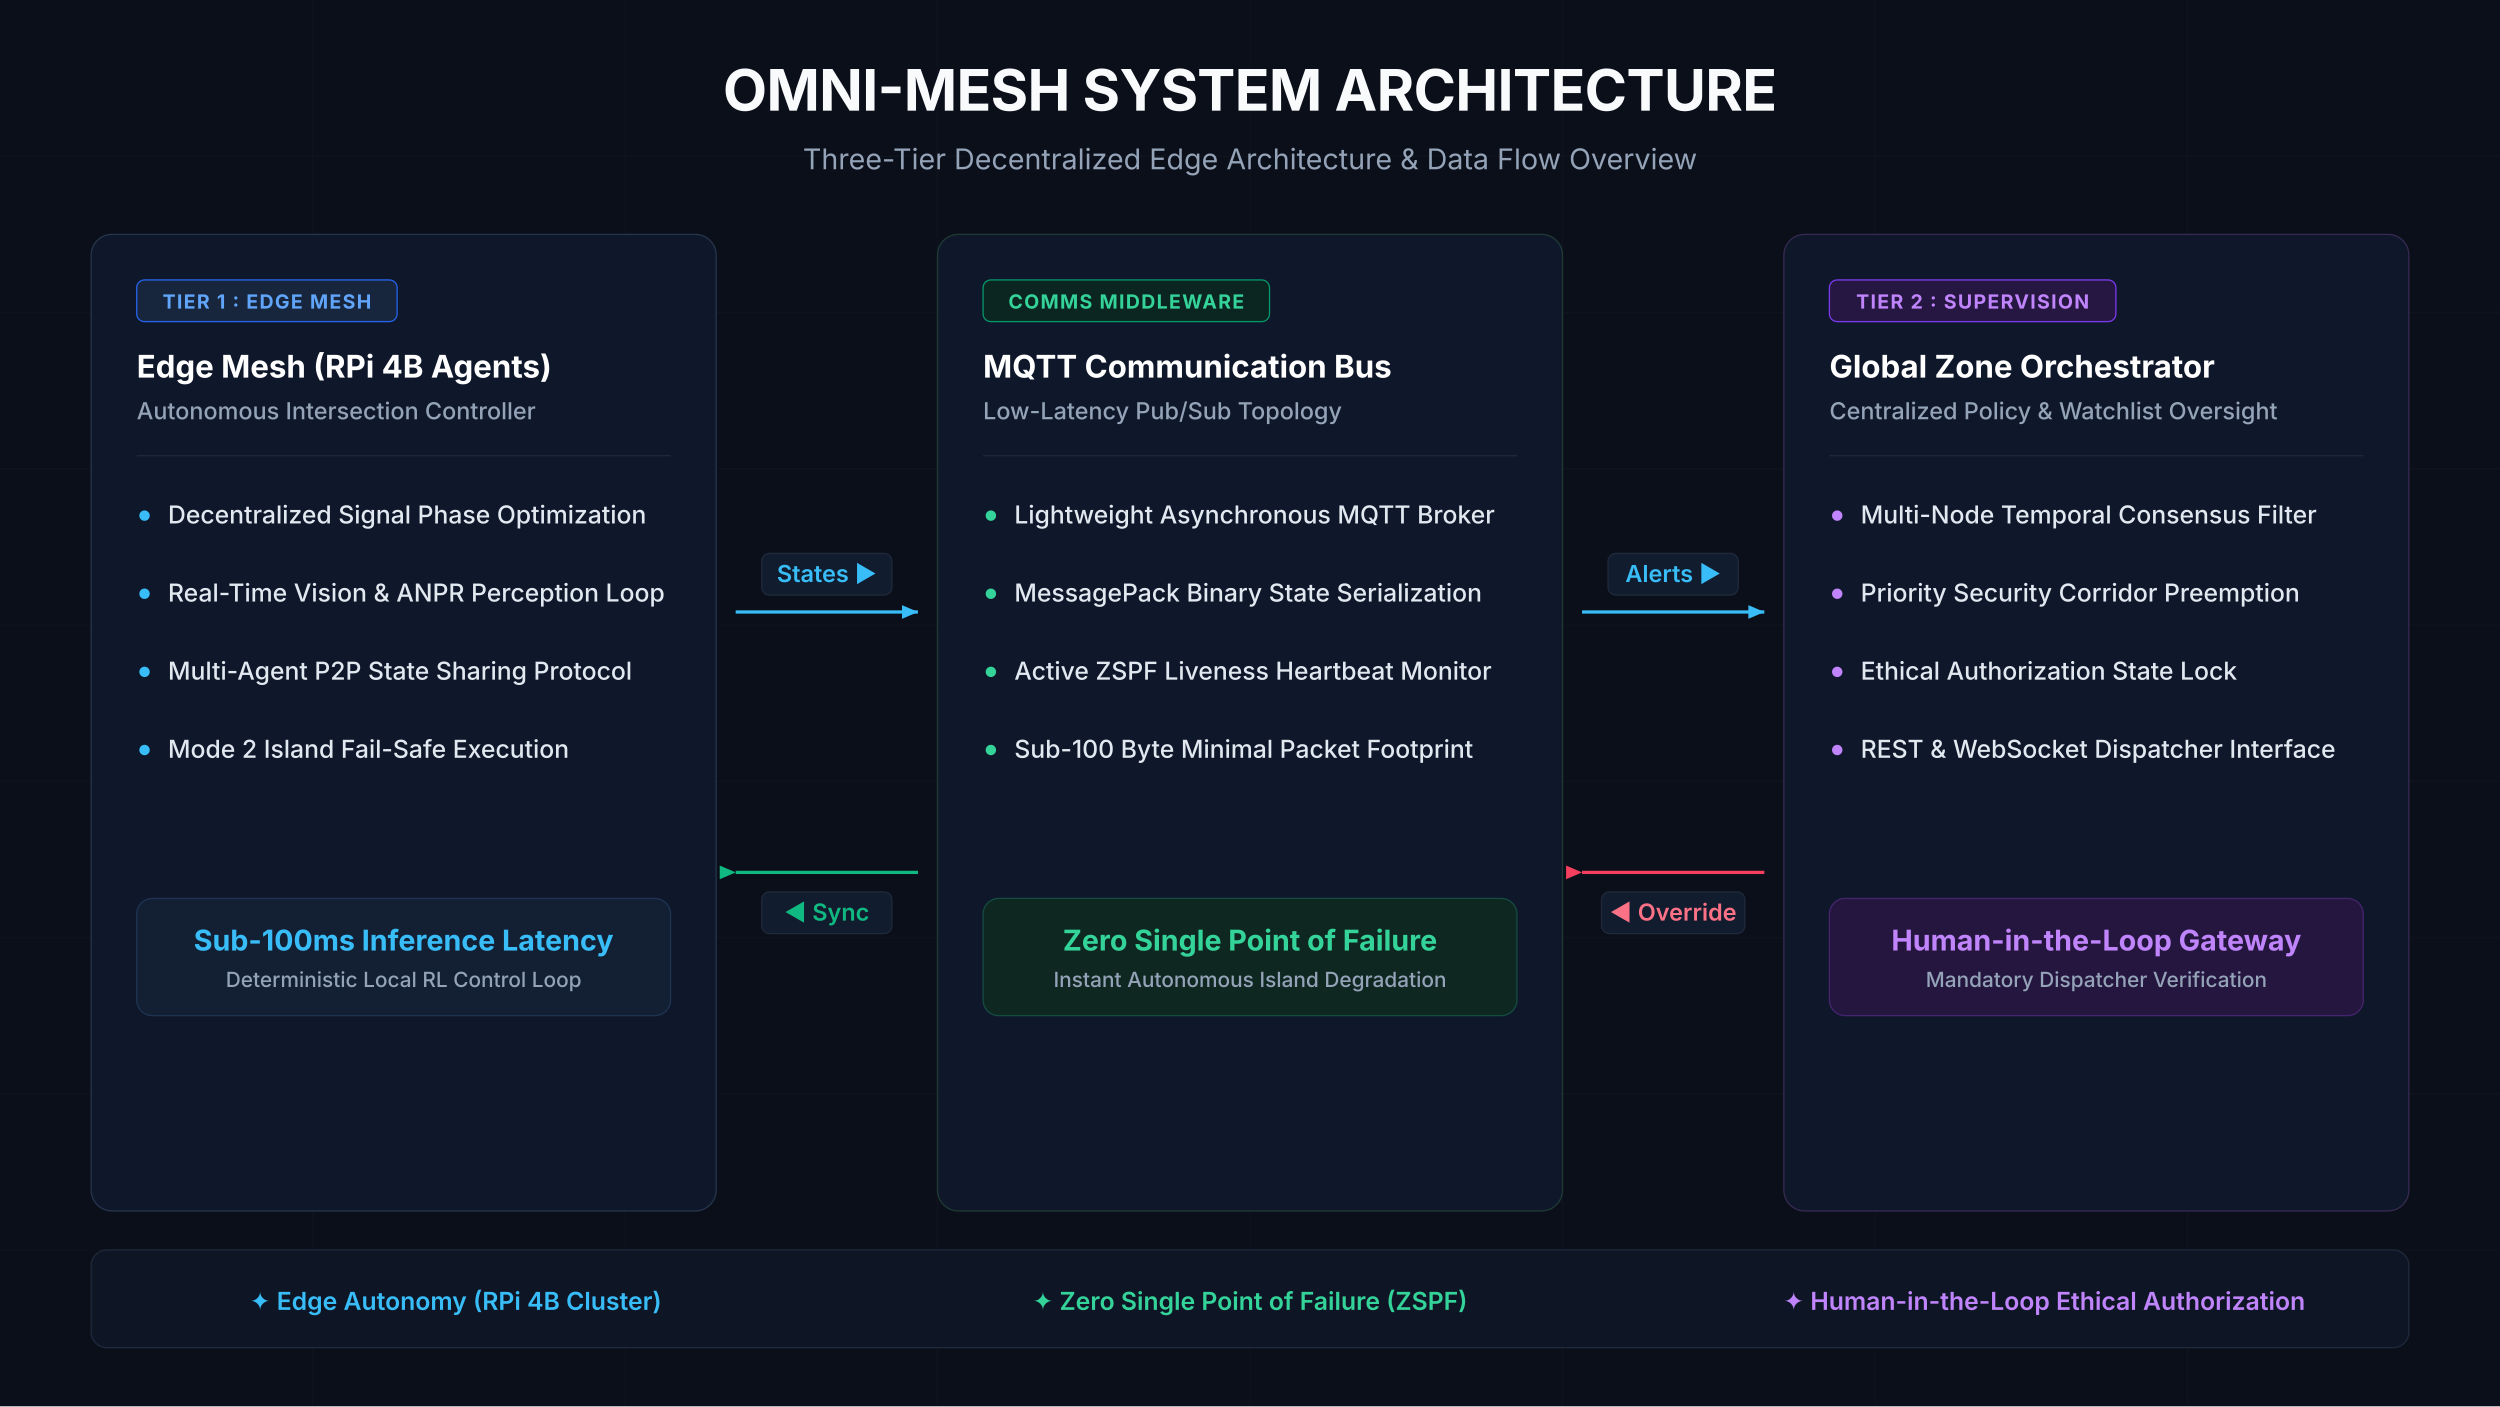
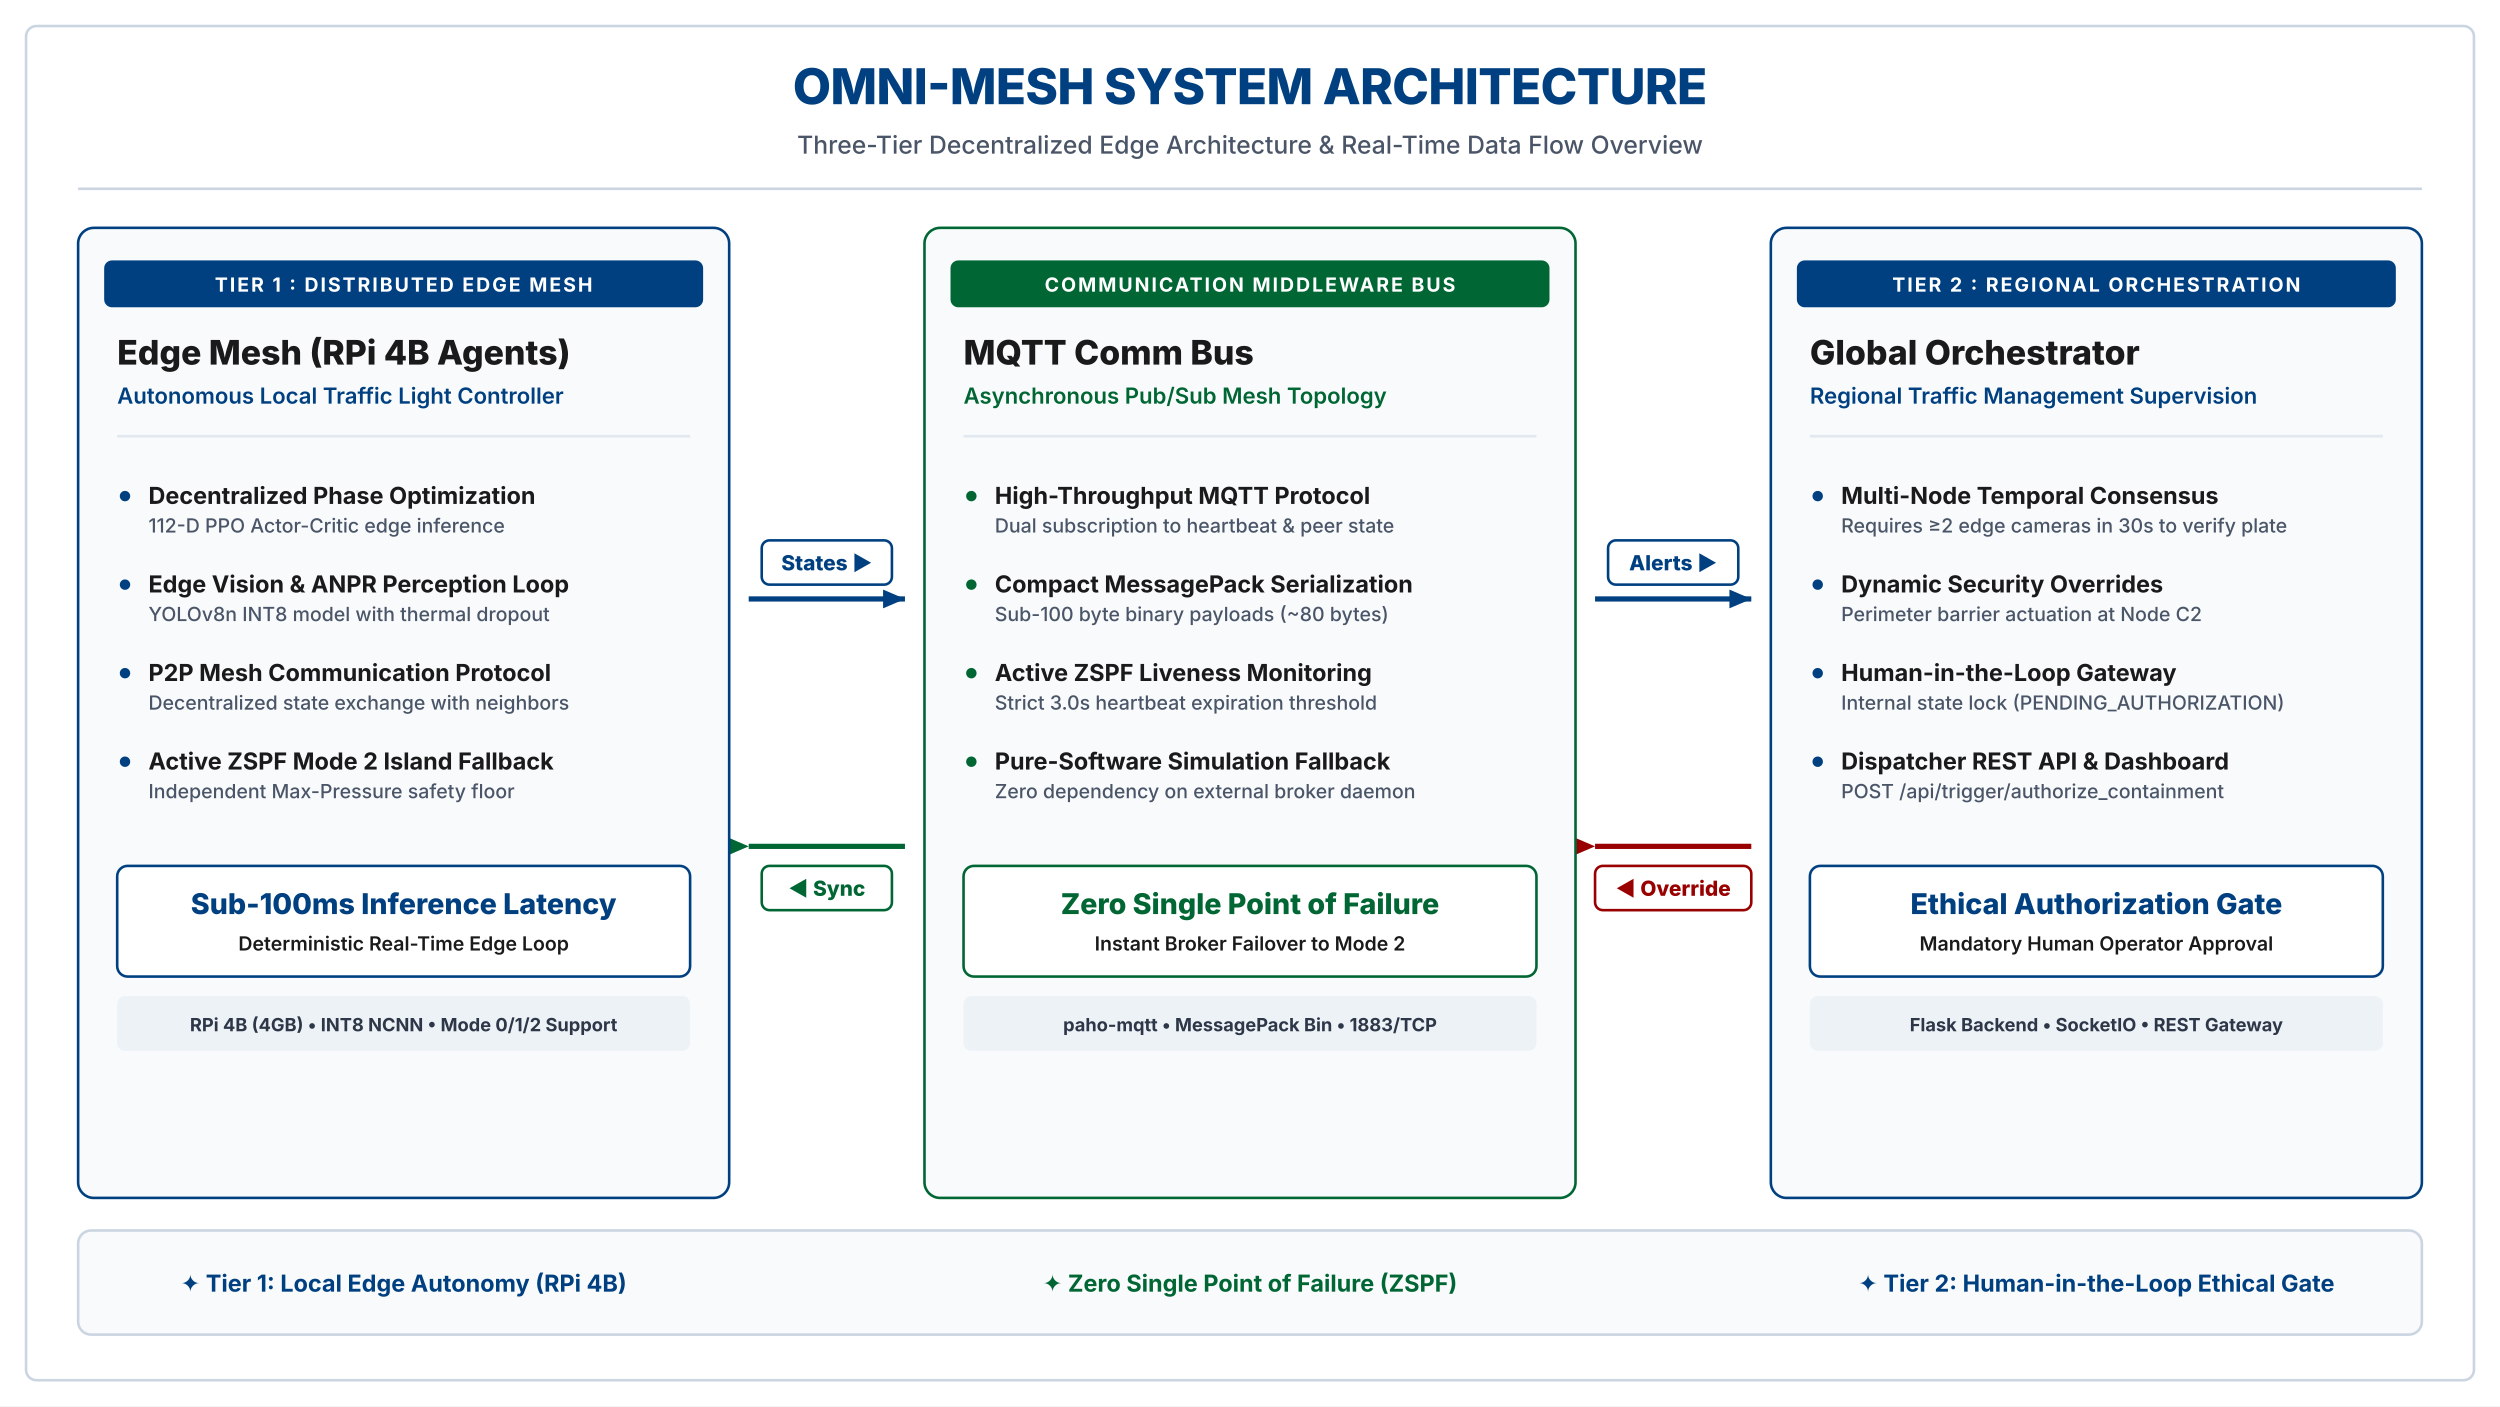
<svg xmlns="http://www.w3.org/2000/svg" viewBox="0 0 1920 1080" width="1920" height="1080">
-   <rect width="1920" height="1080" fill="#0B0F19" />
-   <g opacity="0.08" stroke="#334155" stroke-width="1">
-     <line x1="0" y1="120" x2="1920" y2="120" />
-     <line x1="0" y1="240" x2="1920" y2="240" />
-     <line x1="0" y1="360" x2="1920" y2="360" />
-     <line x1="0" y1="480" x2="1920" y2="480" />
-     <line x1="0" y1="600" x2="1920" y2="600" />
-     <line x1="0" y1="720" x2="1920" y2="720" />
-     <line x1="0" y1="840" x2="1920" y2="840" />
-     <line x1="0" y1="960" x2="1920" y2="960" />
-     <line x1="240" y1="0" x2="240" y2="1080" />
-     <line x1="480" y1="0" x2="480" y2="1080" />
-     <line x1="720" y1="0" x2="720" y2="1080" />
-     <line x1="960" y1="0" x2="960" y2="1080" />
-     <line x1="1200" y1="0" x2="1200" y2="1080" />
-     <line x1="1440" y1="0" x2="1440" y2="1080" />
-     <line x1="1680" y1="0" x2="1680" y2="1080" />
-   </g>
+   <rect width="1920" height="1080" fill="#FFFFFF" />
+   <rect x="20" y="20" width="1880" height="1040" fill="none" stroke="#CBD5E1" stroke-width="2" rx="8" />
  <defs>
-     <marker id="arrow-cyan" viewBox="0 0 10 10" refX="8" refY="5" markerWidth="7" markerHeight="7" orient="auto">
-       <path d="M 1 2 L 8 5 L 1 8 z" fill="#38BDF8" />
-     </marker>
-     <marker id="arrow-emerald" viewBox="0 0 10 10" refX="8" refY="5" markerWidth="7" markerHeight="7" orient="auto">
-       <path d="M 1 2 L 8 5 L 1 8 z" fill="#10B981" />
-     </marker>
-     <marker id="arrow-rose" viewBox="0 0 10 10" refX="8" refY="5" markerWidth="7" markerHeight="7" orient="auto">
-       <path d="M 1 2 L 8 5 L 1 8 z" fill="#F43F5E" />
-     </marker>
-     <marker id="arrow-cyan-rev" viewBox="0 0 10 10" refX="2" refY="5" markerWidth="7" markerHeight="7" orient="auto">
-       <path d="M 9 2 L 2 5 L 9 8 z" fill="#38BDF8" />
-     </marker>
-     <marker id="arrow-emerald-rev" viewBox="0 0 10 10" refX="2" refY="5" markerWidth="7" markerHeight="7" orient="auto">
-       <path d="M 9 2 L 2 5 L 9 8 z" fill="#10B981" />
-     </marker>
-     <marker id="arrow-rose-rev" viewBox="0 0 10 10" refX="2" refY="5" markerWidth="7" markerHeight="7" orient="auto">
-       <path d="M 9 2 L 2 5 L 9 8 z" fill="#F43F5E" />
+     <marker id="arrow-blue" viewBox="0 0 10 10" refX="8" refY="5" markerWidth="6" markerHeight="6" orient="auto">
+       <path d="M 1 2 L 8 5 L 1 8 z" fill="#004080" />
+     </marker>
+     <marker id="arrow-green-rev" viewBox="0 0 10 10" refX="2" refY="5" markerWidth="6" markerHeight="6" orient="auto">
+       <path d="M 9 2 L 2 5 L 9 8 z" fill="#006633" />
+     </marker>
+     <marker id="arrow-blue-rev" viewBox="0 0 10 10" refX="2" refY="5" markerWidth="6" markerHeight="6" orient="auto">
+       <path d="M 9 2 L 2 5 L 9 8 z" fill="#004080" />
+     </marker>
+     <marker id="arrow-crimson-rev" viewBox="0 0 10 10" refX="2" refY="5" markerWidth="6" markerHeight="6" orient="auto">
+       <path d="M 9 2 L 2 5 L 9 8 z" fill="#990000" />
    </marker>
  </defs>
-   <g id="slide-header">
-     <text x="960" y="85" text-anchor="middle" font-family="'Inter', -apple-system, sans-serif" font-size="44" font-weight="700" fill="#F8FAFC" letter-spacing="-0.5">
+   <g id="header-section">
+     <text x="960" y="80" text-anchor="middle" font-family="'Inter', -apple-system, sans-serif" font-size="38" font-weight="800" fill="#004080" letter-spacing="-0.5">
      OMNI-MESH SYSTEM ARCHITECTURE
    </text>
-     <text x="960" y="130" text-anchor="middle" font-family="'Inter', -apple-system, sans-serif" font-size="22" font-weight="400" fill="#94A3B8">
-       Three-Tier Decentralized Edge Architecture &amp; Data Flow Overview
-     </text>
+     <text x="960" y="118" text-anchor="middle" font-family="'Inter', -apple-system, sans-serif" font-size="19" font-weight="500" fill="#4A5568">
+       Three-Tier Decentralized Edge Architecture &amp; Real-Time Data Flow Overview
+     </text>
+     <line x1="60" y1="145" x2="1860" y2="145" stroke="#CBD5E1" stroke-width="2" />
  </g>
  <g id="connector-edge-bus">
-     <path d="M 565 470 L 705 470" stroke="#38BDF8" stroke-width="2.5" marker-end="url(#arrow-cyan)" />
-     <rect x="585" y="425" width="100" height="32" rx="6" fill="#111C2E" stroke="#1E293B" stroke-width="1" />
-     <text x="635" y="447" text-anchor="middle" font-family="'Inter', sans-serif" font-size="18" font-weight="600" fill="#38BDF8">
+     <path d="M 575 460 L 695 460" stroke="#004080" stroke-width="4" marker-end="url(#arrow-blue)" />
+     <rect x="585" y="415" width="100" height="34" rx="6" fill="#FFFFFF" stroke="#004080" stroke-width="2" />
+     <text x="635" y="438" text-anchor="middle" font-family="'Inter', sans-serif" font-size="16" font-weight="800" fill="#004080">
      States ▶
    </text>
-     <path d="M 705 670 L 565 670" stroke="#10B981" stroke-width="2.5" marker-end="url(#arrow-emerald-rev)" />
-     <rect x="585" y="685" width="100" height="32" rx="6" fill="#111C2E" stroke="#1E293B" stroke-width="1" />
-     <text x="635" y="707" text-anchor="middle" font-family="'Inter', sans-serif" font-size="18" font-weight="600" fill="#10B981">
+     <path d="M 695 650 L 575 650" stroke="#006633" stroke-width="4" marker-end="url(#arrow-green-rev)" />
+     <rect x="585" y="665" width="100" height="34" rx="6" fill="#FFFFFF" stroke="#006633" stroke-width="2" />
+     <text x="635" y="688" text-anchor="middle" font-family="'Inter', sans-serif" font-size="16" font-weight="800" fill="#006633">
      ◀ Sync
    </text>
  </g>
  <g id="connector-bus-orch">
-     <path d="M 1215 470 L 1355 470" stroke="#38BDF8" stroke-width="2.5" marker-end="url(#arrow-cyan)" />
-     <rect x="1235" y="425" width="100" height="32" rx="6" fill="#111C2E" stroke="#1E293B" stroke-width="1" />
-     <text x="1285" y="447" text-anchor="middle" font-family="'Inter', sans-serif" font-size="18" font-weight="600" fill="#38BDF8">
+     <path d="M 1225 460 L 1345 460" stroke="#004080" stroke-width="4" marker-end="url(#arrow-blue)" />
+     <rect x="1235" y="415" width="100" height="34" rx="6" fill="#FFFFFF" stroke="#004080" stroke-width="2" />
+     <text x="1285" y="438" text-anchor="middle" font-family="'Inter', sans-serif" font-size="16" font-weight="800" fill="#004080">
      Alerts ▶
    </text>
-     <path d="M 1355 670 L 1215 670" stroke="#F43F5E" stroke-width="2.5" marker-end="url(#arrow-rose-rev)" />
-     <rect x="1230" y="685" width="110" height="32" rx="6" fill="#111C2E" stroke="#1E293B" stroke-width="1" />
-     <text x="1285" y="707" text-anchor="middle" font-family="'Inter', sans-serif" font-size="18" font-weight="600" fill="#FB7185">
+     <path d="M 1345 650 L 1225 650" stroke="#990000" stroke-width="4" marker-end="url(#arrow-crimson-rev)" />
+     <rect x="1225" y="665" width="120" height="34" rx="6" fill="#FFFFFF" stroke="#990000" stroke-width="2" />
+     <text x="1285" y="688" text-anchor="middle" font-family="'Inter', sans-serif" font-size="16" font-weight="800" fill="#990000">
      ◀ Override
    </text>
  </g>
  <g id="card-edge-mesh">
-     <rect x="70" y="180" width="480" height="750" rx="16" fill="#0F172A" stroke="#25354C" stroke-width="1" />
-     <rect x="105" y="215" width="200" height="32" rx="6" fill="#17253D" stroke="#2563EB" stroke-width="1" />
-     <text x="205" y="237" text-anchor="middle" font-family="'Inter', sans-serif" font-size="15" font-weight="700" fill="#60A5FA" letter-spacing="1">
-       TIER 1 : EDGE MESH
-     </text>
-     <text x="105" y="290" font-family="'Inter', sans-serif" font-size="24" font-weight="700" fill="#FFFFFF">
+     <rect x="60" y="175" width="500" height="745" rx="12" fill="#F8FAFC" stroke="#004080" stroke-width="2" />
+     <rect x="80" y="200" width="460" height="36" rx="6" fill="#004080" />
+     <text x="310" y="224" text-anchor="middle" font-family="'Inter', sans-serif" font-size="15" font-weight="700" fill="#FFFFFF" letter-spacing="1.5">
+       TIER 1 : DISTRIBUTED EDGE MESH
+     </text>
+     <text x="90" y="280" font-family="'Inter', sans-serif" font-size="26" font-weight="800" fill="#1A1A1A">
      Edge Mesh (RPi 4B Agents)
    </text>
-     <text x="105" y="322" font-family="'Inter', sans-serif" font-size="18" font-weight="500" fill="#94A3B8">
-       Autonomous Intersection Controller
-     </text>
-     <line x1="105" y1="350" x2="515" y2="350" stroke="#1E293B" stroke-width="1" />
-     <g transform="translate(105, 390)">
-       <circle cx="6" cy="6" r="4" fill="#38BDF8" />
-       <text x="24" y="12" font-family="'Inter', sans-serif" font-size="19" font-weight="500" fill="#E2E8F0">
-         Decentralized Signal Phase Optimization
-       </text>
-       <circle cx="6" cy="66" r="4" fill="#38BDF8" />
-       <text x="24" y="72" font-family="'Inter', sans-serif" font-size="19" font-weight="500" fill="#E2E8F0">
-         Real-Time Vision &amp; ANPR Perception Loop
-       </text>
-       <circle cx="6" cy="126" r="4" fill="#38BDF8" />
-       <text x="24" y="132" font-family="'Inter', sans-serif" font-size="19" font-weight="500" fill="#E2E8F0">
-         Multi-Agent P2P State Sharing Protocol
-       </text>
-       <circle cx="6" cy="186" r="4" fill="#38BDF8" />
-       <text x="24" y="192" font-family="'Inter', sans-serif" font-size="19" font-weight="500" fill="#E2E8F0">
-         Mode 2 Island Fail-Safe Execution
+     <text x="90" y="310" font-family="'Inter', sans-serif" font-size="17" font-weight="600" fill="#004080">
+       Autonomous Local Traffic Light Controller
+     </text>
+     <line x1="90" y1="335" x2="530" y2="335" stroke="#E2E8F0" stroke-width="2" />
+     <g transform="translate(90, 375)">
+       <circle cx="6" cy="6" r="4" fill="#004080" />
+       <text x="24" y="12" font-family="'Inter', sans-serif" font-size="18" font-weight="700" fill="#1A1A1A">
+         Decentralized Phase Optimization
+       </text>
+       <text x="24" y="34" font-family="'Inter', sans-serif" font-size="15" font-weight="500" fill="#4A5568">
+         112-D PPO Actor-Critic edge inference
+       </text>
+       <circle cx="6" cy="74" r="4" fill="#004080" />
+       <text x="24" y="80" font-family="'Inter', sans-serif" font-size="18" font-weight="700" fill="#1A1A1A">
+         Edge Vision &amp; ANPR Perception Loop
+       </text>
+       <text x="24" y="102" font-family="'Inter', sans-serif" font-size="15" font-weight="500" fill="#4A5568">
+         YOLOv8n INT8 model with thermal dropout
+       </text>
+       <circle cx="6" cy="142" r="4" fill="#004080" />
+       <text x="24" y="148" font-family="'Inter', sans-serif" font-size="18" font-weight="700" fill="#1A1A1A">
+         P2P Mesh Communication Protocol
+       </text>
+       <text x="24" y="170" font-family="'Inter', sans-serif" font-size="15" font-weight="500" fill="#4A5568">
+         Decentralized state exchange with neighbors
+       </text>
+       <circle cx="6" cy="210" r="4" fill="#004080" />
+       <text x="24" y="216" font-family="'Inter', sans-serif" font-size="18" font-weight="700" fill="#1A1A1A">
+         Active ZSPF Mode 2 Island Fallback
+       </text>
+       <text x="24" y="238" font-family="'Inter', sans-serif" font-size="15" font-weight="500" fill="#4A5568">
+         Independent Max-Pressure safety floor
      </text>
    </g>
-     <rect x="105" y="690" width="410" height="90" rx="12" fill="#132034" stroke="#1E3352" stroke-width="1" />
-     <text x="310" y="730" text-anchor="middle" font-family="'Inter', sans-serif" font-size="22" font-weight="700" fill="#38BDF8">
+     <rect x="90" y="665" width="440" height="85" rx="8" fill="#FFFFFF" stroke="#004080" stroke-width="2" />
+     <text x="310" y="702" text-anchor="middle" font-family="'Inter', sans-serif" font-size="22" font-weight="800" fill="#004080">
      Sub-100ms Inference Latency
    </text>
-     <text x="310" y="758" text-anchor="middle" font-family="'Inter', sans-serif" font-size="16" font-weight="500" fill="#94A3B8">
-       Deterministic Local RL Control Loop
+     <text x="310" y="730" text-anchor="middle" font-family="'Inter', sans-serif" font-size="15" font-weight="600" fill="#1A1A1A">
+       Deterministic Real-Time Edge Loop
+     </text>
+     <rect x="90" y="765" width="440" height="42" rx="6" fill="#EDF2F7" />
+     <text x="310" y="792" text-anchor="middle" font-family="'Inter', sans-serif" font-size="14" font-weight="700" fill="#2D3748">
+       RPi 4B (4GB) • INT8 NCNN • Mode 0/1/2 Support
    </text>
  </g>
  <g id="card-mqtt-bus">
-     <rect x="720" y="180" width="480" height="750" rx="16" fill="#0F172A" stroke="#1F3A34" stroke-width="1" />
-     <rect x="755" y="215" width="220" height="32" rx="6" fill="#0B2620" stroke="#059669" stroke-width="1" />
-     <text x="865" y="237" text-anchor="middle" font-family="'Inter', sans-serif" font-size="15" font-weight="700" fill="#34D399" letter-spacing="1">
-       COMMS MIDDLEWARE
-     </text>
-     <text x="755" y="290" font-family="'Inter', sans-serif" font-size="24" font-weight="700" fill="#FFFFFF">
-       MQTT Communication Bus
-     </text>
-     <text x="755" y="322" font-family="'Inter', sans-serif" font-size="18" font-weight="500" fill="#94A3B8">
-       Low-Latency Pub/Sub Topology
-     </text>
-     <line x1="755" y1="350" x2="1165" y2="350" stroke="#1E293B" stroke-width="1" />
-     <g transform="translate(755, 390)">
-       <circle cx="6" cy="6" r="4" fill="#34D399" />
-       <text x="24" y="12" font-family="'Inter', sans-serif" font-size="19" font-weight="500" fill="#E2E8F0">
-         Lightweight Asynchronous MQTT Broker
-       </text>
-       <circle cx="6" cy="66" r="4" fill="#34D399" />
-       <text x="24" y="72" font-family="'Inter', sans-serif" font-size="19" font-weight="500" fill="#E2E8F0">
-         MessagePack Binary State Serialization
-       </text>
-       <circle cx="6" cy="126" r="4" fill="#34D399" />
-       <text x="24" y="132" font-family="'Inter', sans-serif" font-size="19" font-weight="500" fill="#E2E8F0">
-         Active ZSPF Liveness Heartbeat Monitor
-       </text>
-       <circle cx="6" cy="186" r="4" fill="#34D399" />
-       <text x="24" y="192" font-family="'Inter', sans-serif" font-size="19" font-weight="500" fill="#E2E8F0">
-         Sub-100 Byte Minimal Packet Footprint
+     <rect x="710" y="175" width="500" height="745" rx="12" fill="#F8FAFC" stroke="#006633" stroke-width="2" />
+     <rect x="730" y="200" width="460" height="36" rx="6" fill="#006633" />
+     <text x="960" y="224" text-anchor="middle" font-family="'Inter', sans-serif" font-size="15" font-weight="700" fill="#FFFFFF" letter-spacing="1.5">
+       COMMUNICATION MIDDLEWARE BUS
+     </text>
+     <text x="740" y="280" font-family="'Inter', sans-serif" font-size="26" font-weight="800" fill="#1A1A1A">
+       MQTT Comm Bus
+     </text>
+     <text x="740" y="310" font-family="'Inter', sans-serif" font-size="17" font-weight="600" fill="#006633">
+       Asynchronous Pub/Sub Mesh Topology
+     </text>
+     <line x1="740" y1="335" x2="1180" y2="335" stroke="#E2E8F0" stroke-width="2" />
+     <g transform="translate(740, 375)">
+       <circle cx="6" cy="6" r="4" fill="#006633" />
+       <text x="24" y="12" font-family="'Inter', sans-serif" font-size="18" font-weight="700" fill="#1A1A1A">
+         High-Throughput MQTT Protocol
+       </text>
+       <text x="24" y="34" font-family="'Inter', sans-serif" font-size="15" font-weight="500" fill="#4A5568">
+         Dual subscription to heartbeat &amp; peer state
+       </text>
+       <circle cx="6" cy="74" r="4" fill="#006633" />
+       <text x="24" y="80" font-family="'Inter', sans-serif" font-size="18" font-weight="700" fill="#1A1A1A">
+         Compact MessagePack Serialization
+       </text>
+       <text x="24" y="102" font-family="'Inter', sans-serif" font-size="15" font-weight="500" fill="#4A5568">
+         Sub-100 byte binary payloads (~80 bytes)
+       </text>
+       <circle cx="6" cy="142" r="4" fill="#006633" />
+       <text x="24" y="148" font-family="'Inter', sans-serif" font-size="18" font-weight="700" fill="#1A1A1A">
+         Active ZSPF Liveness Monitoring
+       </text>
+       <text x="24" y="170" font-family="'Inter', sans-serif" font-size="15" font-weight="500" fill="#4A5568">
+         Strict 3.0s heartbeat expiration threshold
+       </text>
+       <circle cx="6" cy="210" r="4" fill="#006633" />
+       <text x="24" y="216" font-family="'Inter', sans-serif" font-size="18" font-weight="700" fill="#1A1A1A">
+         Pure-Software Simulation Fallback
+       </text>
+       <text x="24" y="238" font-family="'Inter', sans-serif" font-size="15" font-weight="500" fill="#4A5568">
+         Zero dependency on external broker daemon
      </text>
    </g>
-     <rect x="755" y="690" width="410" height="90" rx="12" fill="#0E2721" stroke="#144C3F" stroke-width="1" />
-     <text x="960" y="730" text-anchor="middle" font-family="'Inter', sans-serif" font-size="22" font-weight="700" fill="#34D399">
+     <rect x="740" y="665" width="440" height="85" rx="8" fill="#FFFFFF" stroke="#006633" stroke-width="2" />
+     <text x="960" y="702" text-anchor="middle" font-family="'Inter', sans-serif" font-size="22" font-weight="800" fill="#006633">
      Zero Single Point of Failure
    </text>
-     <text x="960" y="758" text-anchor="middle" font-family="'Inter', sans-serif" font-size="16" font-weight="500" fill="#94A3B8">
-       Instant Autonomous Island Degradation
+     <text x="960" y="730" text-anchor="middle" font-family="'Inter', sans-serif" font-size="15" font-weight="600" fill="#1A1A1A">
+       Instant Broker Failover to Mode 2
+     </text>
+     <rect x="740" y="765" width="440" height="42" rx="6" fill="#EDF2F7" />
+     <text x="960" y="792" text-anchor="middle" font-family="'Inter', sans-serif" font-size="14" font-weight="700" fill="#2D3748">
+       paho-mqtt • MessagePack Bin • 1883/TCP
    </text>
  </g>
  <g id="card-global-orchestrator">
-     <rect x="1370" y="180" width="480" height="750" rx="16" fill="#0F172A" stroke="#362952" stroke-width="1" />
-     <rect x="1405" y="215" width="220" height="32" rx="6" fill="#251642" stroke="#7C3AED" stroke-width="1" />
-     <text x="1515" y="237" text-anchor="middle" font-family="'Inter', sans-serif" font-size="15" font-weight="700" fill="#C084FC" letter-spacing="1">
-       TIER 2 : SUPERVISION
-     </text>
-     <text x="1405" y="290" font-family="'Inter', sans-serif" font-size="24" font-weight="700" fill="#FFFFFF">
-       Global Zone Orchestrator
-     </text>
-     <text x="1405" y="322" font-family="'Inter', sans-serif" font-size="18" font-weight="500" fill="#94A3B8">
-       Centralized Policy &amp; Watchlist Oversight
-     </text>
-     <line x1="1405" y1="350" x2="1815" y2="350" stroke="#1E293B" stroke-width="1" />
-     <g transform="translate(1405, 390)">
-       <circle cx="6" cy="6" r="4" fill="#C084FC" />
-       <text x="24" y="12" font-family="'Inter', sans-serif" font-size="19" font-weight="500" fill="#E2E8F0">
-         Multi-Node Temporal Consensus Filter
-       </text>
-       <circle cx="6" cy="66" r="4" fill="#C084FC" />
-       <text x="24" y="72" font-family="'Inter', sans-serif" font-size="19" font-weight="500" fill="#E2E8F0">
-         Priority Security Corridor Preemption
-       </text>
-       <circle cx="6" cy="126" r="4" fill="#C084FC" />
-       <text x="24" y="132" font-family="'Inter', sans-serif" font-size="19" font-weight="500" fill="#E2E8F0">
-         Ethical Authorization State Lock
-       </text>
-       <circle cx="6" cy="186" r="4" fill="#C084FC" />
-       <text x="24" y="192" font-family="'Inter', sans-serif" font-size="19" font-weight="500" fill="#E2E8F0">
-         REST &amp; WebSocket Dispatcher Interface
+     <rect x="1360" y="175" width="500" height="745" rx="12" fill="#F8FAFC" stroke="#004080" stroke-width="2" />
+     <rect x="1380" y="200" width="460" height="36" rx="6" fill="#004080" />
+     <text x="1610" y="224" text-anchor="middle" font-family="'Inter', sans-serif" font-size="15" font-weight="700" fill="#FFFFFF" letter-spacing="1.5">
+       TIER 2 : REGIONAL ORCHESTRATION
+     </text>
+     <text x="1390" y="280" font-family="'Inter', sans-serif" font-size="26" font-weight="800" fill="#1A1A1A">
+       Global Orchestrator
+     </text>
+     <text x="1390" y="310" font-family="'Inter', sans-serif" font-size="17" font-weight="600" fill="#004080">
+       Regional Traffic Management Supervision
+     </text>
+     <line x1="1390" y1="335" x2="1830" y2="335" stroke="#E2E8F0" stroke-width="2" />
+     <g transform="translate(1390, 375)">
+       <circle cx="6" cy="6" r="4" fill="#004080" />
+       <text x="24" y="12" font-family="'Inter', sans-serif" font-size="18" font-weight="700" fill="#1A1A1A">
+         Multi-Node Temporal Consensus
+       </text>
+       <text x="24" y="34" font-family="'Inter', sans-serif" font-size="15" font-weight="500" fill="#4A5568">
+         Requires ≥2 edge cameras in 30s to verify plate
+       </text>
+       <circle cx="6" cy="74" r="4" fill="#004080" />
+       <text x="24" y="80" font-family="'Inter', sans-serif" font-size="18" font-weight="700" fill="#1A1A1A">
+         Dynamic Security Overrides
+       </text>
+       <text x="24" y="102" font-family="'Inter', sans-serif" font-size="15" font-weight="500" fill="#4A5568">
+         Perimeter barrier actuation at Node C2
+       </text>
+       <circle cx="6" cy="142" r="4" fill="#004080" />
+       <text x="24" y="148" font-family="'Inter', sans-serif" font-size="18" font-weight="700" fill="#1A1A1A">
+         Human-in-the-Loop Gateway
+       </text>
+       <text x="24" y="170" font-family="'Inter', sans-serif" font-size="15" font-weight="500" fill="#4A5568">
+         Internal state lock (PENDING_AUTHORIZATION)
+       </text>
+       <circle cx="6" cy="210" r="4" fill="#004080" />
+       <text x="24" y="216" font-family="'Inter', sans-serif" font-size="18" font-weight="700" fill="#1A1A1A">
+         Dispatcher REST API &amp; Dashboard
+       </text>
+       <text x="24" y="238" font-family="'Inter', sans-serif" font-size="15" font-weight="500" fill="#4A5568">
+         POST /api/trigger/authorize_containment
      </text>
    </g>
-     <rect x="1405" y="690" width="410" height="90" rx="12" fill="#24163E" stroke="#44256E" stroke-width="1" />
-     <text x="1610" y="730" text-anchor="middle" font-family="'Inter', sans-serif" font-size="22" font-weight="700" fill="#C084FC">
-       Human-in-the-Loop Gateway
-     </text>
-     <text x="1610" y="758" text-anchor="middle" font-family="'Inter', sans-serif" font-size="16" font-weight="500" fill="#94A3B8">
-       Mandatory Dispatcher Verification
+     <rect x="1390" y="665" width="440" height="85" rx="8" fill="#FFFFFF" stroke="#004080" stroke-width="2" />
+     <text x="1610" y="702" text-anchor="middle" font-family="'Inter', sans-serif" font-size="22" font-weight="800" fill="#004080">
+       Ethical Authorization Gate
+     </text>
+     <text x="1610" y="730" text-anchor="middle" font-family="'Inter', sans-serif" font-size="15" font-weight="600" fill="#1A1A1A">
+       Mandatory Human Operator Approval
+     </text>
+     <rect x="1390" y="765" width="440" height="42" rx="6" fill="#EDF2F7" />
+     <text x="1610" y="792" text-anchor="middle" font-family="'Inter', sans-serif" font-size="14" font-weight="700" fill="#2D3748">
+       Flask Backend • SocketIO • REST Gateway
    </text>
  </g>
  <g id="bottom-bar">
-     <rect x="70" y="960" width="1780" height="75" rx="12" fill="#0E1626" stroke="#1E293B" stroke-width="1" />
-     <text x="350" y="1006" text-anchor="middle" font-family="'Inter', sans-serif" font-size="19" font-weight="600" fill="#38BDF8">
-       ✦ Edge Autonomy (RPi 4B Cluster)
-     </text>
-     <text x="960" y="1006" text-anchor="middle" font-family="'Inter', sans-serif" font-size="19" font-weight="600" fill="#34D399">
+     <rect x="60" y="945" width="1800" height="80" rx="10" fill="#F8FAFC" stroke="#CBD5E1" stroke-width="2" />
+     <text x="310" y="992" text-anchor="middle" font-family="'Inter', sans-serif" font-size="18" font-weight="700" fill="#004080">
+       ✦ Tier 1: Local Edge Autonomy (RPi 4B)
+     </text>
+     <text x="960" y="992" text-anchor="middle" font-family="'Inter', sans-serif" font-size="18" font-weight="700" fill="#006633">
      ✦ Zero Single Point of Failure (ZSPF)
    </text>
-     <text x="1570" y="1006" text-anchor="middle" font-family="'Inter', sans-serif" font-size="19" font-weight="600" fill="#C084FC">
-       ✦ Human-in-the-Loop Ethical Authorization
+     <text x="1610" y="992" text-anchor="middle" font-family="'Inter', sans-serif" font-size="18" font-weight="700" fill="#004080">
+       ✦ Tier 2: Human-in-the-Loop Ethical Gate
    </text>
  </g>
</svg>
